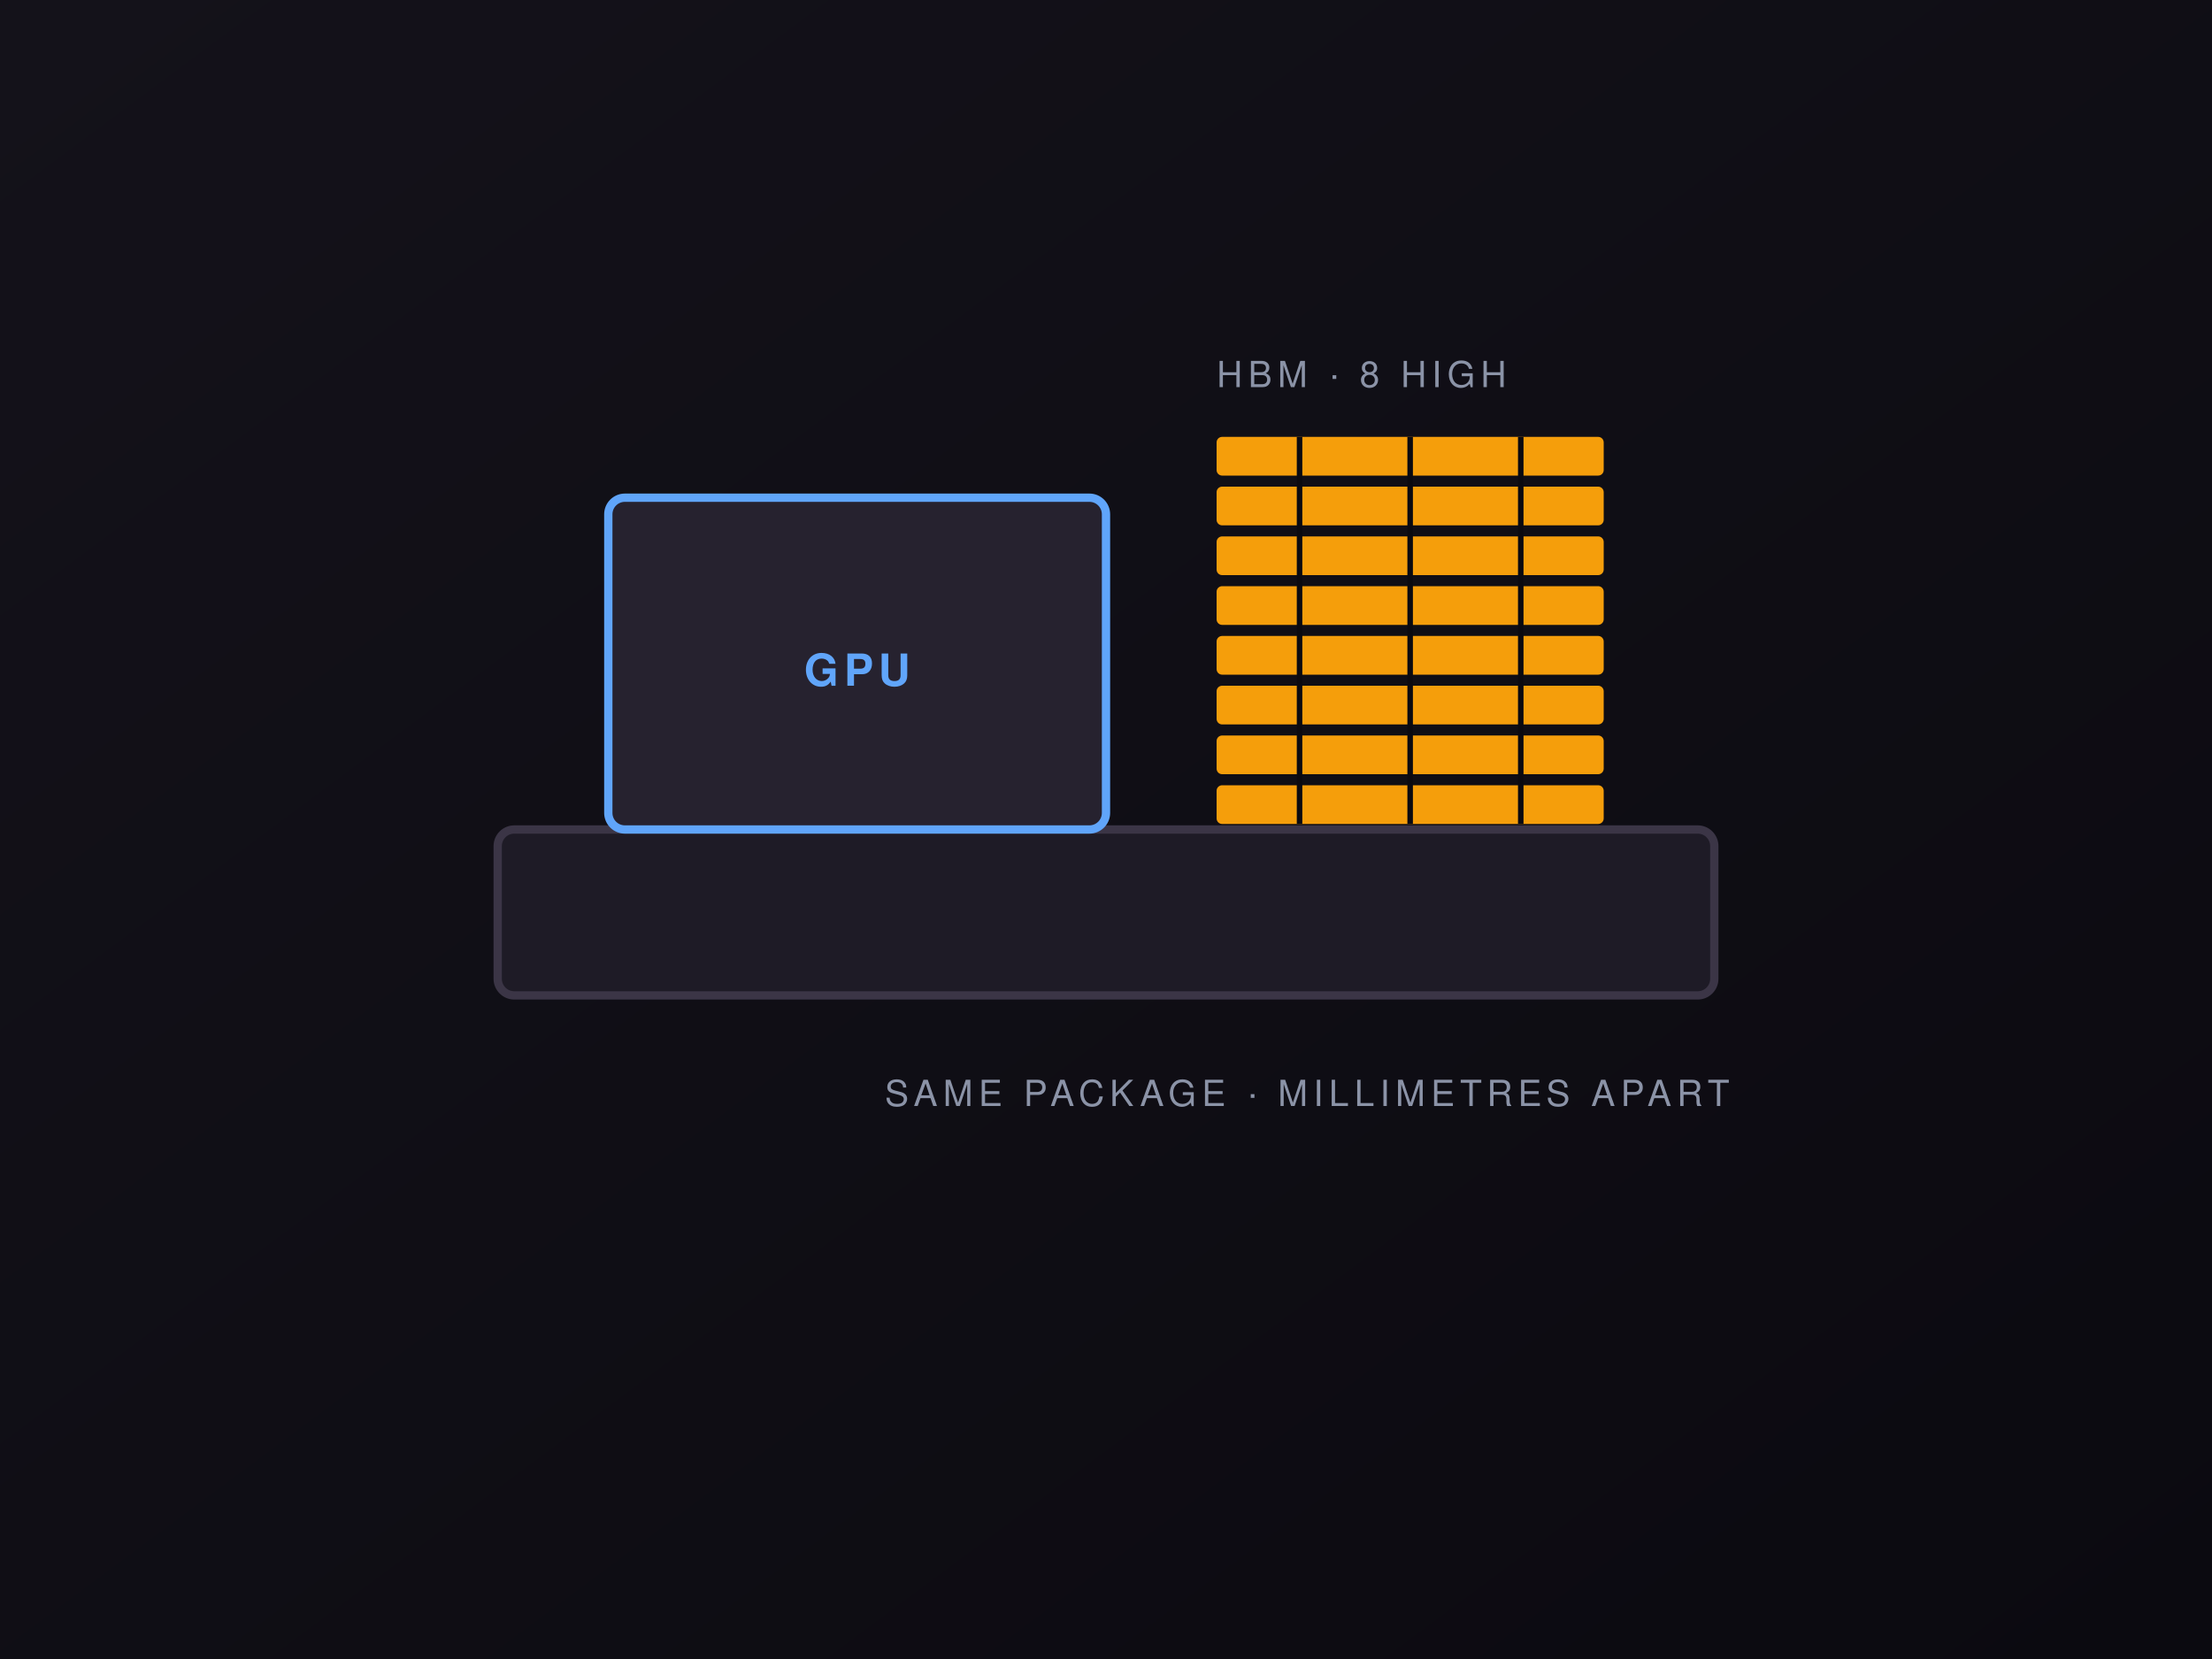
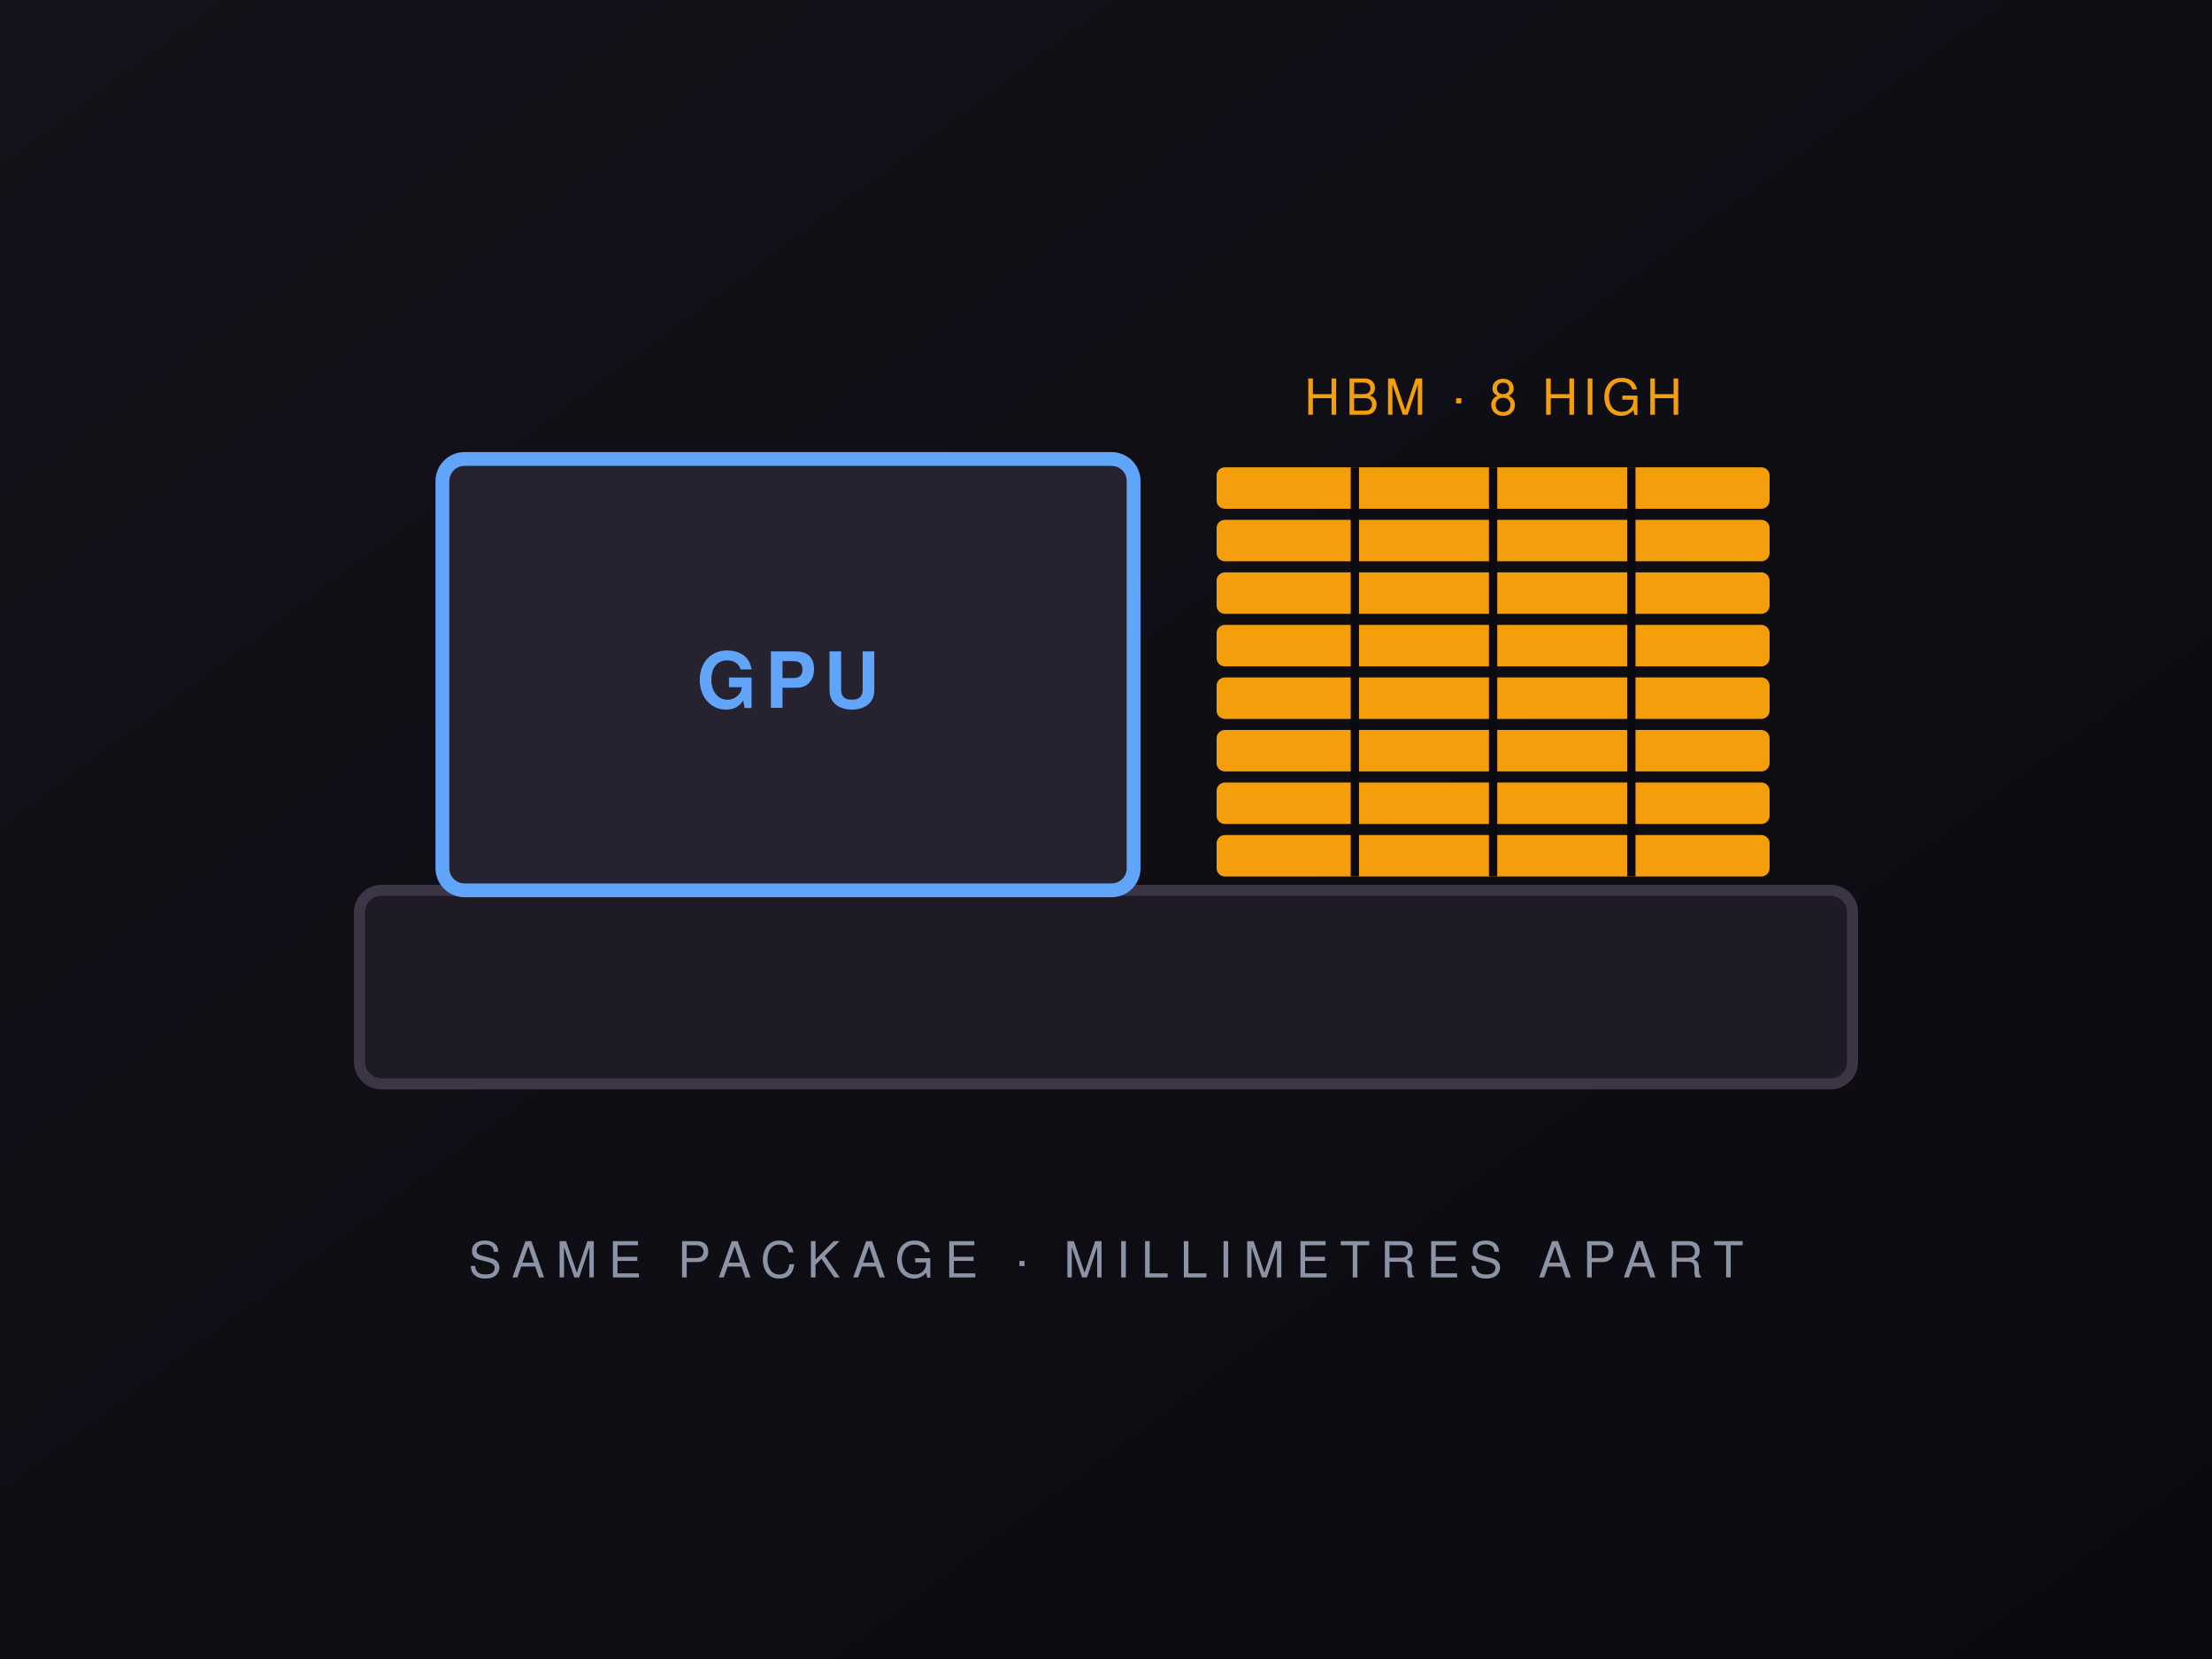
<svg xmlns="http://www.w3.org/2000/svg" viewBox="0 0 800 600">
  <defs>
    <linearGradient id="g" x1="0" y1="0" x2="1" y2="1">
      <stop offset="0" stop-color="#14121a" />
      <stop offset="1" stop-color="#0b0a10" />
    </linearGradient>
  </defs>
  <rect width="800" height="600" fill="url(#g)" />
-   <rect x="180" y="300" width="440" height="60" rx="6" fill="#1e1b26" stroke="#3b3546" stroke-width="3" />
-   <rect x="220" y="180" width="180" height="120" rx="6" fill="#26222f" stroke="#60a5fa" stroke-width="3" />
-   <text x="310" y="248" text-anchor="middle" font-family="-apple-system,Helvetica,Arial,sans-serif" font-size="16" font-weight="700" fill="#60a5fa" letter-spacing="2">GPU</text>
+   <rect x="130" y="322" width="540" height="70" rx="8" fill="#1e1b26" stroke="#3b3546" stroke-width="4" />
+   <rect x="160" y="166" width="250" height="156" rx="8" fill="#26222f" stroke="#60a5fa" stroke-width="5" />
+   <text x="285" y="256" font-family="-apple-system,Helvetica,Arial,sans-serif" font-size="28" font-weight="700" fill="#60a5fa" letter-spacing="3" text-anchor="middle">GPU</text>
  <g fill="#f59e0b">
-     <rect x="440" y="284" width="140" height="14" rx="2" />
-     <rect x="440" y="266" width="140" height="14" rx="2" />
-     <rect x="440" y="248" width="140" height="14" rx="2" />
-     <rect x="440" y="230" width="140" height="14" rx="2" />
-     <rect x="440" y="212" width="140" height="14" rx="2" />
-     <rect x="440" y="194" width="140" height="14" rx="2" />
-     <rect x="440" y="176" width="140" height="14" rx="2" />
-     <rect x="440" y="158" width="140" height="14" rx="2" />
+     <rect x="440" y="302" width="200" height="15" rx="3" />
+     <rect x="440" y="283" width="200" height="15" rx="3" />
+     <rect x="440" y="264" width="200" height="15" rx="3" />
+     <rect x="440" y="245" width="200" height="15" rx="3" />
+     <rect x="440" y="226" width="200" height="15" rx="3" />
+     <rect x="440" y="207" width="200" height="15" rx="3" />
+     <rect x="440" y="188" width="200" height="15" rx="3" />
+     <rect x="440" y="169" width="200" height="15" rx="3" />
  </g>
-   <g stroke="#0b0a10" stroke-width="2">
-     <path d="M470 158V298M510 158V298M550 158V298" />
+   <g stroke="#0b0a10" stroke-width="3">
+     <path d="M490 169V317M540 169V317M590 169V317" />
  </g>
-   <g font-family="-apple-system,Helvetica,Arial,sans-serif" font-size="13" fill="#8b93a7" letter-spacing="2">
-     <text x="440" y="140">HBM · 8 HIGH</text>
-     <text x="320" y="400">SAME PACKAGE · MILLIMETRES APART</text>
-   </g>
+   <text x="540" y="150" font-family="-apple-system,Helvetica,Arial,sans-serif" font-size="18" fill="#f59e0b" letter-spacing="2" text-anchor="middle">HBM · 8 HIGH</text>
+   <text x="400" y="462" font-family="-apple-system,Helvetica,Arial,sans-serif" font-size="18" fill="#8b93a7" letter-spacing="4" text-anchor="middle">SAME PACKAGE · MILLIMETRES APART</text>
</svg>
